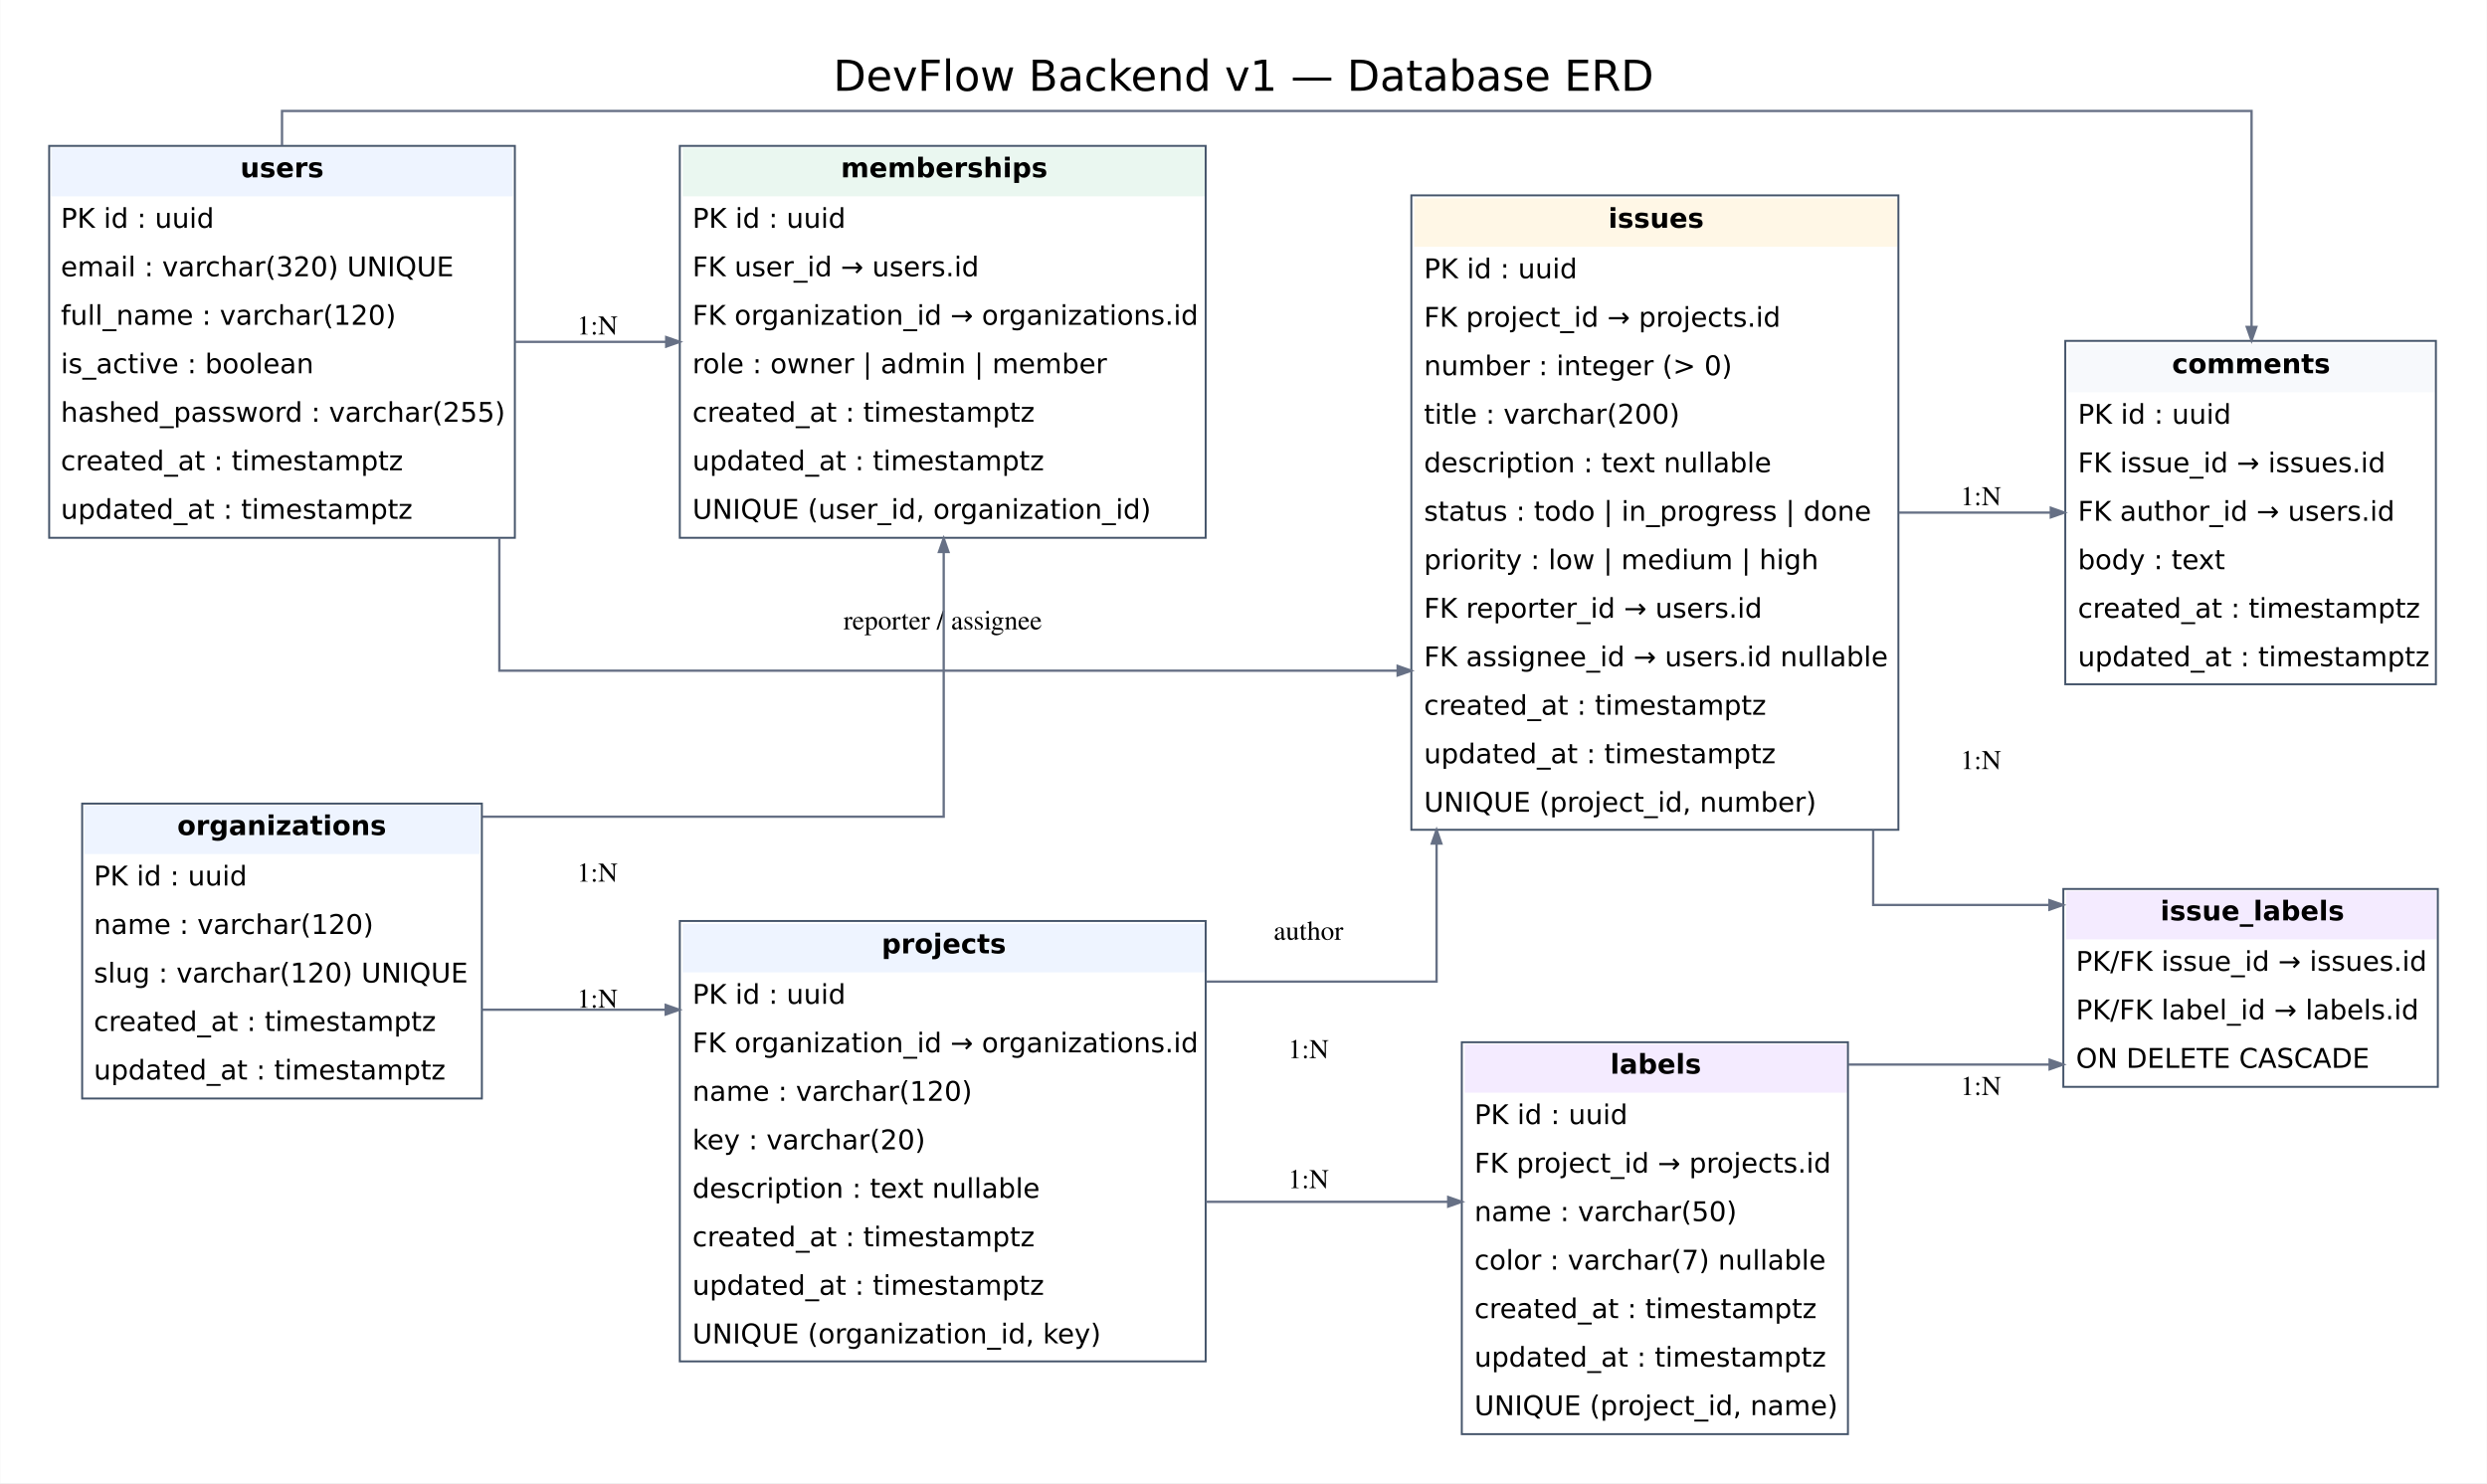
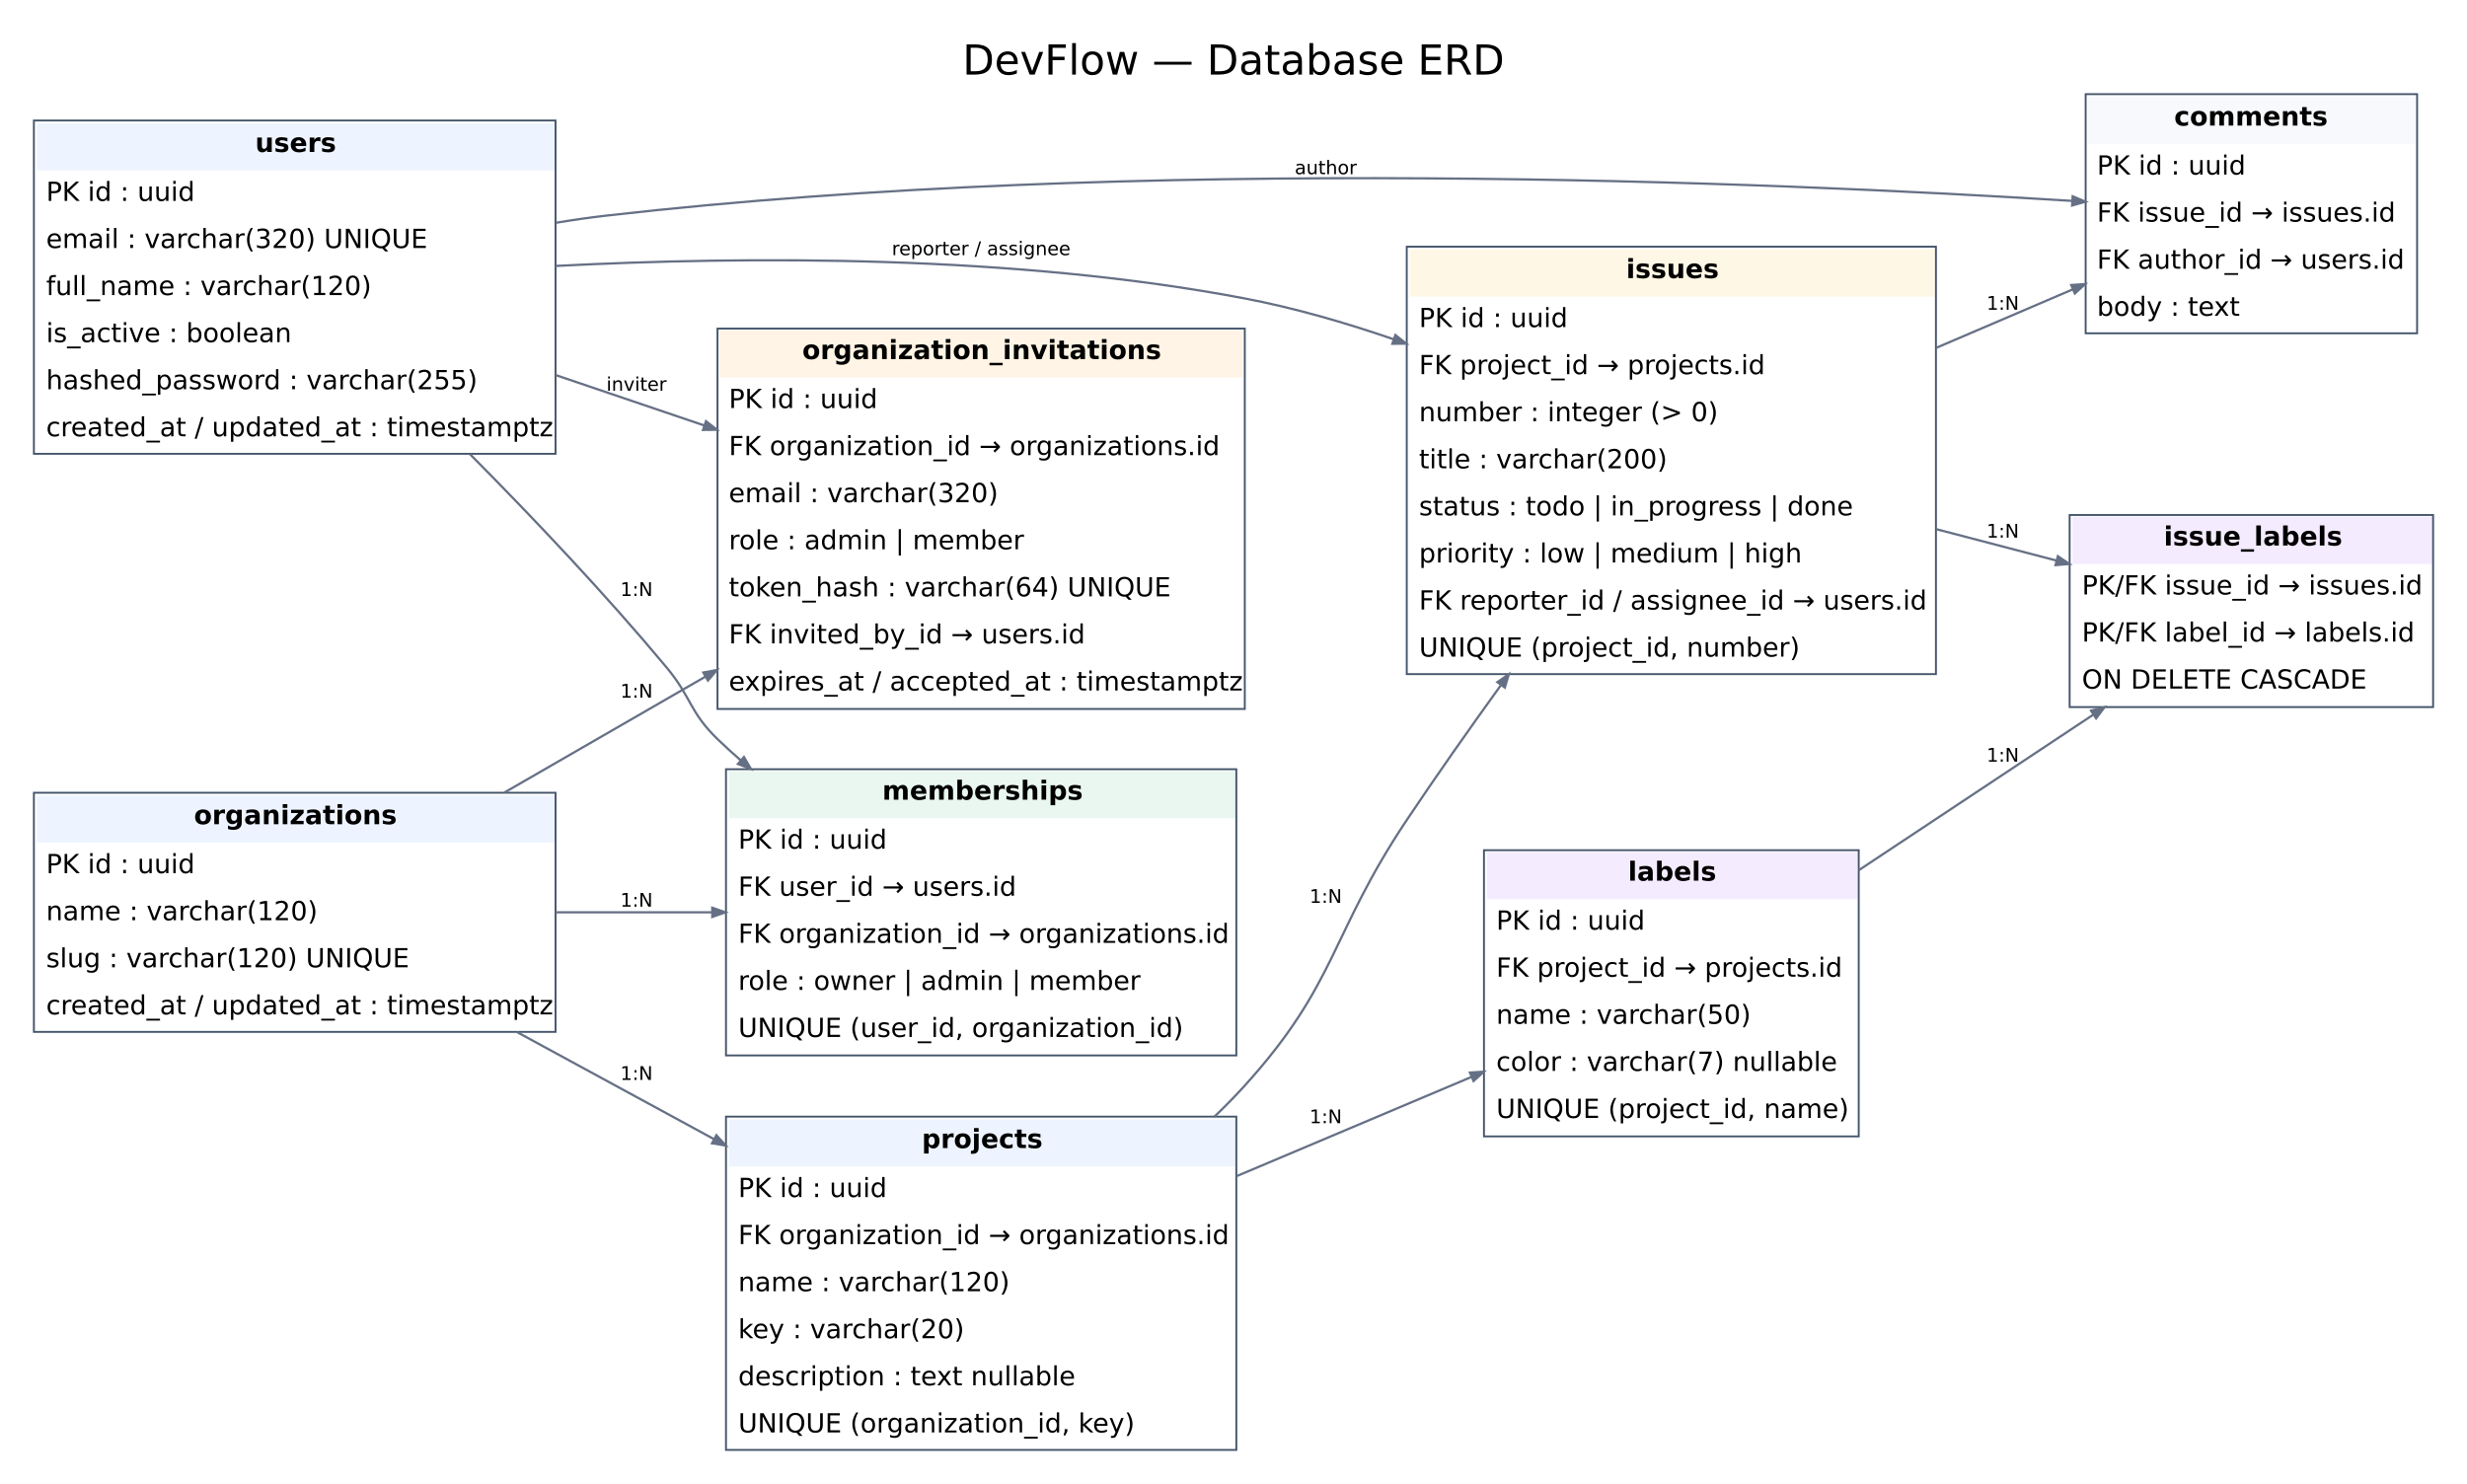
- <svg xmlns="http://www.w3.org/2000/svg" width="1281pt" height="764pt" viewBox="0.00 0.00 1281.40 764.40">
-   <g id="graph0" class="graph" transform="scale(1 1) rotate(0) translate(25.2 739.2)">
-     <polygon fill="white" stroke="transparent" points="-25.2,25.2 -25.2,-739.2 1256.2,-739.2 1256.2,25.2 -25.2,25.2" />
-     <text text-anchor="middle" x="615.5" y="-692.4" font-family="DejaVu Sans" font-size="22.00">DevFlow Backend v1 — Database ERD</text>
+ <svg xmlns="http://www.w3.org/2000/svg" width="1310pt" height="788pt" viewBox="0.00 0.00 1310.00 788.00">
+   <g id="graph0" class="graph" transform="scale(1 1) rotate(0) translate(18 770)">
+     <polygon fill="white" stroke="transparent" points="-18,18 -18,-770 1292,-770 1292,18 -18,18" />
+     <text text-anchor="middle" x="637" y="-730.4" font-family="DejaVu Sans" font-size="22.00">DevFlow — Database ERD</text>
    <g id="node1" class="node">
-       <polygon fill="#eef4ff" stroke="transparent" points="1,-638 1,-663 239,-663 239,-638 1,-638" />
-       <text text-anchor="start" x="98.5" y="-647.8" font-family="DejaVu Sans" font-weight="bold" font-size="14.00">users</text>
-       <text text-anchor="start" x="6" y="-621.8" font-family="DejaVu Sans" font-size="14.00">PK id : uuid</text>
-       <text text-anchor="start" x="6" y="-596.8" font-family="DejaVu Sans" font-size="14.00">email : varchar(320) UNIQUE</text>
-       <text text-anchor="start" x="6" y="-571.8" font-family="DejaVu Sans" font-size="14.00">full_name : varchar(120)</text>
-       <text text-anchor="start" x="6" y="-546.8" font-family="DejaVu Sans" font-size="14.00">is_active : boolean</text>
-       <text text-anchor="start" x="6" y="-521.8" font-family="DejaVu Sans" font-size="14.00">hashed_password : varchar(255)</text>
-       <text text-anchor="start" x="6" y="-496.8" font-family="DejaVu Sans" font-size="14.00">created_at : timestamptz</text>
-       <text text-anchor="start" x="6" y="-471.8" font-family="DejaVu Sans" font-size="14.00">updated_at : timestamptz</text>
-       <polygon fill="none" stroke="#44546a" points="0,-462 0,-664 240,-664 240,-462 0,-462" />
+       <polygon fill="#eef4ff" stroke="transparent" points="1.5,-679.5 1.5,-704.5 276.5,-704.5 276.5,-679.5 1.5,-679.5" />
+       <text text-anchor="start" x="117.5" y="-689.3" font-family="DejaVu Sans" font-weight="bold" font-size="14.00">users</text>
+       <text text-anchor="start" x="6.5" y="-663.3" font-family="DejaVu Sans" font-size="14.00">PK id : uuid</text>
+       <text text-anchor="start" x="6.5" y="-638.3" font-family="DejaVu Sans" font-size="14.00">email : varchar(320) UNIQUE</text>
+       <text text-anchor="start" x="6.5" y="-613.3" font-family="DejaVu Sans" font-size="14.00">full_name : varchar(120)</text>
+       <text text-anchor="start" x="6.5" y="-588.3" font-family="DejaVu Sans" font-size="14.00">is_active : boolean</text>
+       <text text-anchor="start" x="6.5" y="-563.3" font-family="DejaVu Sans" font-size="14.00">hashed_password : varchar(255)</text>
+       <text text-anchor="start" x="6.5" y="-538.3" font-family="DejaVu Sans" font-size="14.00">created_at / updated_at : timestamptz</text>
+       <polygon fill="none" stroke="#44546a" points="0,-529 0,-706 277,-706 277,-529 0,-529" />
    </g>
    <g id="node3" class="node">
-       <polygon fill="#eaf7f0" stroke="transparent" points="326.5,-638 326.5,-663 595.5,-663 595.5,-638 326.5,-638" />
-       <text text-anchor="start" x="408" y="-647.8" font-family="DejaVu Sans" font-weight="bold" font-size="14.00">memberships</text>
-       <text text-anchor="start" x="331.5" y="-621.8" font-family="DejaVu Sans" font-size="14.00">PK id : uuid</text>
-       <text text-anchor="start" x="331.5" y="-596.8" font-family="DejaVu Sans" font-size="14.00">FK user_id → users.id</text>
-       <text text-anchor="start" x="331.5" y="-571.8" font-family="DejaVu Sans" font-size="14.00">FK organization_id → organizations.id</text>
-       <text text-anchor="start" x="331.5" y="-546.8" font-family="DejaVu Sans" font-size="14.00">role : owner | admin | member</text>
-       <text text-anchor="start" x="331.5" y="-521.8" font-family="DejaVu Sans" font-size="14.00">created_at : timestamptz</text>
-       <text text-anchor="start" x="331.5" y="-496.8" font-family="DejaVu Sans" font-size="14.00">updated_at : timestamptz</text>
-       <text text-anchor="start" x="331.5" y="-471.8" font-family="DejaVu Sans" font-size="14.00">UNIQUE (user_id, organization_id)</text>
-       <polygon fill="none" stroke="#44546a" points="325,-462 325,-664 596,-664 596,-462 325,-462" />
+       <polygon fill="#eaf7f0" stroke="transparent" points="369,-335.5 369,-360.5 638,-360.5 638,-335.5 369,-335.5" />
+       <text text-anchor="start" x="450.5" y="-345.3" font-family="DejaVu Sans" font-weight="bold" font-size="14.00">memberships</text>
+       <text text-anchor="start" x="374" y="-319.3" font-family="DejaVu Sans" font-size="14.00">PK id : uuid</text>
+       <text text-anchor="start" x="374" y="-294.3" font-family="DejaVu Sans" font-size="14.00">FK user_id → users.id</text>
+       <text text-anchor="start" x="374" y="-269.3" font-family="DejaVu Sans" font-size="14.00">FK organization_id → organizations.id</text>
+       <text text-anchor="start" x="374" y="-244.3" font-family="DejaVu Sans" font-size="14.00">role : owner | admin | member</text>
+       <text text-anchor="start" x="374" y="-219.3" font-family="DejaVu Sans" font-size="14.00">UNIQUE (user_id, organization_id)</text>
+       <polygon fill="none" stroke="#44546a" points="367.5,-209.5 367.5,-361.5 638.5,-361.5 638.5,-209.5 367.5,-209.5" />
    </g>
    <g id="edge1" class="edge">
-       <path fill="none" stroke="#667085" stroke-width="1.2" d="M240.05,-563C240.05,-563 317.99,-563 317.99,-563" />
-       <polygon fill="#667085" stroke="#667085" stroke-width="1.2" points="317.99,-565.45 324.99,-563 317.99,-560.55 317.99,-565.45" />
-       <text text-anchor="middle" x="282.5" y="-566.8" font-family="Times,serif" font-size="14.00"> 1:N</text>
+       <path fill="none" stroke="#667085" stroke-width="1.2" d="M231.6,-528.77C265.63,-494.48 303.74,-454.21 336,-415.5 349.26,-399.58 348.11,-391.91 363,-377.5 366.95,-373.68 371.08,-369.92 375.33,-366.23" />
+       <polygon fill="#667085" stroke="#667085" stroke-width="1.2" points="377.04,-368 380.79,-361.6 373.87,-364.26 377.04,-368" />
+       <text text-anchor="middle" x="320" y="-453.5" font-family="DejaVu Sans" font-size="10.00">1:N</text>
+     </g>
+     <g id="node4" class="node">
+       <polygon fill="#fff4e5" stroke="transparent" points="364,-569.5 364,-594.5 642,-594.5 642,-569.5 364,-569.5" />
+       <text text-anchor="start" x="408" y="-579.3" font-family="DejaVu Sans" font-weight="bold" font-size="14.00">organization_invitations</text>
+       <text text-anchor="start" x="369" y="-553.3" font-family="DejaVu Sans" font-size="14.00">PK id : uuid</text>
+       <text text-anchor="start" x="369" y="-528.3" font-family="DejaVu Sans" font-size="14.00">FK organization_id → organizations.id</text>
+       <text text-anchor="start" x="369" y="-503.3" font-family="DejaVu Sans" font-size="14.00">email : varchar(320)</text>
+       <text text-anchor="start" x="369" y="-478.3" font-family="DejaVu Sans" font-size="14.00">role : admin | member</text>
+       <text text-anchor="start" x="369" y="-453.3" font-family="DejaVu Sans" font-size="14.00">token_hash : varchar(64) UNIQUE</text>
+       <text text-anchor="start" x="369" y="-428.3" font-family="DejaVu Sans" font-size="14.00">FK invited_by_id → users.id</text>
+       <text text-anchor="start" x="369" y="-403.3" font-family="DejaVu Sans" font-size="14.00">expires_at / accepted_at : timestamptz</text>
+       <polygon fill="none" stroke="#44546a" points="363,-393.5 363,-595.5 643,-595.5 643,-393.5 363,-393.5" />
+     </g>
+     <g id="edge3" class="edge">
+       <path fill="none" stroke="#667085" stroke-width="1.2" d="M277.06,-570.82C302.8,-562.09 329.79,-552.93 355.78,-544.11" />
+       <polygon fill="#667085" stroke="#667085" stroke-width="1.2" points="356.89,-546.33 362.73,-541.76 355.31,-541.69 356.89,-546.33" />
+       <text text-anchor="middle" x="320" y="-562.5" font-family="DejaVu Sans" font-size="10.00">inviter</text>
+     </g>
+     <g id="node6" class="node">
+       <polygon fill="#fff7e6" stroke="transparent" points="730.5,-612.5 730.5,-637.5 1009.5,-637.5 1009.5,-612.5 730.5,-612.5" />
+       <text text-anchor="start" x="845.5" y="-622.3" font-family="DejaVu Sans" font-weight="bold" font-size="14.00">issues</text>
+       <text text-anchor="start" x="735.5" y="-596.3" font-family="DejaVu Sans" font-size="14.00">PK id : uuid</text>
+       <text text-anchor="start" x="735.5" y="-571.3" font-family="DejaVu Sans" font-size="14.00">FK project_id → projects.id</text>
+       <text text-anchor="start" x="735.5" y="-546.3" font-family="DejaVu Sans" font-size="14.00">number : integer (&gt; 0)</text>
+       <text text-anchor="start" x="735.5" y="-521.3" font-family="DejaVu Sans" font-size="14.00">title : varchar(200)</text>
+       <text text-anchor="start" x="735.5" y="-496.3" font-family="DejaVu Sans" font-size="14.00">status : todo | in_progress | done</text>
+       <text text-anchor="start" x="735.5" y="-471.3" font-family="DejaVu Sans" font-size="14.00">priority : low | medium | high</text>
+       <text text-anchor="start" x="735.5" y="-446.3" font-family="DejaVu Sans" font-size="14.00">FK reporter_id / assignee_id → users.id</text>
+       <text text-anchor="start" x="735.5" y="-421.3" font-family="DejaVu Sans" font-size="14.00">UNIQUE (project_id, number)</text>
+       <polygon fill="none" stroke="#44546a" points="729,-412 729,-639 1010,-639 1010,-412 729,-412" />
+     </g>
+     <g id="edge7" class="edge">
+       <path fill="none" stroke="#667085" stroke-width="1.2" d="M277.03,-628.77C378.98,-634.02 520.84,-634.76 643,-611.5 669.07,-606.54 696.05,-598.76 721.88,-589.88" />
+       <polygon fill="#667085" stroke="#667085" stroke-width="1.2" points="722.98,-592.09 728.78,-587.47 721.36,-587.46 722.98,-592.09" />
+       <text text-anchor="middle" x="503" y="-634.5" font-family="DejaVu Sans" font-size="10.00">reporter / assignee</text>
+     </g>
+     <g id="node7" class="node">
+       <polygon fill="#f7f9fc" stroke="transparent" points="1090.5,-693.5 1090.5,-718.5 1264.5,-718.5 1264.5,-693.5 1090.5,-693.5" />
+       <text text-anchor="start" x="1136.5" y="-703.3" font-family="DejaVu Sans" font-weight="bold" font-size="14.00">comments</text>
+       <text text-anchor="start" x="1095.5" y="-677.3" font-family="DejaVu Sans" font-size="14.00">PK id : uuid</text>
+       <text text-anchor="start" x="1095.5" y="-652.3" font-family="DejaVu Sans" font-size="14.00">FK issue_id → issues.id</text>
+       <text text-anchor="start" x="1095.5" y="-627.3" font-family="DejaVu Sans" font-size="14.00">FK author_id → users.id</text>
+       <text text-anchor="start" x="1095.5" y="-602.3" font-family="DejaVu Sans" font-size="14.00">body : text</text>
+       <polygon fill="none" stroke="#44546a" points="1089.5,-593 1089.5,-720 1265.5,-720 1265.5,-593 1089.5,-593" />
+     </g>
+     <g id="edge9" class="edge">
+       <path fill="none" stroke="#667085" stroke-width="1.2" d="M277.33,-651.72C286.32,-653.21 295.26,-654.5 304,-655.5 585.74,-687.78 922.03,-673.38 1082.41,-663.31" />
+       <polygon fill="#667085" stroke="#667085" stroke-width="1.2" points="1082.61,-665.76 1089.44,-662.87 1082.3,-660.87 1082.61,-665.76" />
+       <text text-anchor="middle" x="686" y="-677.5" font-family="DejaVu Sans" font-size="10.00">author</text>
+     </g>
+     <g id="node2" class="node">
+       <polygon fill="#eef4ff" stroke="transparent" points="1.5,-322.5 1.5,-347.5 276.5,-347.5 276.5,-322.5 1.5,-322.5" />
+       <text text-anchor="start" x="85" y="-332.3" font-family="DejaVu Sans" font-weight="bold" font-size="14.00">organizations</text>
+       <text text-anchor="start" x="6.5" y="-306.3" font-family="DejaVu Sans" font-size="14.00">PK id : uuid</text>
+       <text text-anchor="start" x="6.5" y="-281.3" font-family="DejaVu Sans" font-size="14.00">name : varchar(120)</text>
+       <text text-anchor="start" x="6.5" y="-256.3" font-family="DejaVu Sans" font-size="14.00">slug : varchar(120) UNIQUE</text>
+       <text text-anchor="start" x="6.5" y="-231.3" font-family="DejaVu Sans" font-size="14.00">created_at / updated_at : timestamptz</text>
+       <polygon fill="none" stroke="#44546a" points="0,-222 0,-349 277,-349 277,-222 0,-222" />
+     </g>
+     <g id="edge2" class="edge">
+       <path fill="none" stroke="#667085" stroke-width="1.2" d="M277.06,-285.5C304.18,-285.5 332.69,-285.5 359.95,-285.5" />
+       <polygon fill="#667085" stroke="#667085" stroke-width="1.2" points="360.23,-287.95 367.23,-285.5 360.23,-283.05 360.23,-287.95" />
+       <text text-anchor="middle" x="320" y="-288.5" font-family="DejaVu Sans" font-size="10.00">1:N</text>
+     </g>
+     <g id="edge4" class="edge">
+       <path fill="none" stroke="#667085" stroke-width="1.2" d="M249.74,-349.06C283.41,-368.47 320.96,-390.12 356.59,-410.67" />
+       <polygon fill="#667085" stroke="#667085" stroke-width="1.2" points="355.47,-412.85 362.76,-414.22 357.92,-408.6 355.47,-412.85" />
+       <text text-anchor="middle" x="320" y="-399.5" font-family="DejaVu Sans" font-size="10.00">1:N</text>
    </g>
    <g id="node5" class="node">
-       <polygon fill="#fff7e6" stroke="transparent" points="703.5,-612 703.5,-637 952.5,-637 952.5,-612 703.5,-612" />
-       <text text-anchor="start" x="803.5" y="-621.8" font-family="DejaVu Sans" font-weight="bold" font-size="14.00">issues</text>
-       <text text-anchor="start" x="708.5" y="-595.8" font-family="DejaVu Sans" font-size="14.00">PK id : uuid</text>
-       <text text-anchor="start" x="708.5" y="-570.8" font-family="DejaVu Sans" font-size="14.00">FK project_id → projects.id</text>
-       <text text-anchor="start" x="708.5" y="-545.8" font-family="DejaVu Sans" font-size="14.00">number : integer (&gt; 0)</text>
-       <text text-anchor="start" x="708.5" y="-520.8" font-family="DejaVu Sans" font-size="14.00">title : varchar(200)</text>
-       <text text-anchor="start" x="708.5" y="-495.8" font-family="DejaVu Sans" font-size="14.00">description : text nullable</text>
-       <text text-anchor="start" x="708.5" y="-470.8" font-family="DejaVu Sans" font-size="14.00">status : todo | in_progress | done</text>
-       <text text-anchor="start" x="708.5" y="-445.8" font-family="DejaVu Sans" font-size="14.00">priority : low | medium | high</text>
-       <text text-anchor="start" x="708.5" y="-420.8" font-family="DejaVu Sans" font-size="14.00">FK reporter_id → users.id</text>
-       <text text-anchor="start" x="708.5" y="-395.8" font-family="DejaVu Sans" font-size="14.00">FK assignee_id → users.id nullable</text>
-       <text text-anchor="start" x="708.5" y="-370.8" font-family="DejaVu Sans" font-size="14.00">created_at : timestamptz</text>
-       <text text-anchor="start" x="708.5" y="-345.8" font-family="DejaVu Sans" font-size="14.00">updated_at : timestamptz</text>
-       <text text-anchor="start" x="708.5" y="-320.8" font-family="DejaVu Sans" font-size="14.00">UNIQUE (project_id, number)</text>
-       <polygon fill="none" stroke="#44546a" points="702,-311.5 702,-638.5 953,-638.5 953,-311.5 702,-311.5" />
+       <polygon fill="#eef4ff" stroke="transparent" points="369,-150.5 369,-175.5 638,-175.5 638,-150.5 369,-150.5" />
+       <text text-anchor="start" x="471.5" y="-160.3" font-family="DejaVu Sans" font-weight="bold" font-size="14.00">projects</text>
+       <text text-anchor="start" x="374" y="-134.3" font-family="DejaVu Sans" font-size="14.00">PK id : uuid</text>
+       <text text-anchor="start" x="374" y="-109.3" font-family="DejaVu Sans" font-size="14.00">FK organization_id → organizations.id</text>
+       <text text-anchor="start" x="374" y="-84.3" font-family="DejaVu Sans" font-size="14.00">name : varchar(120)</text>
+       <text text-anchor="start" x="374" y="-59.3" font-family="DejaVu Sans" font-size="14.00">key : varchar(20)</text>
+       <text text-anchor="start" x="374" y="-34.3" font-family="DejaVu Sans" font-size="14.00">description : text nullable</text>
+       <text text-anchor="start" x="374" y="-9.3" font-family="DejaVu Sans" font-size="14.00">UNIQUE (organization_id, key)</text>
+       <polygon fill="none" stroke="#44546a" points="367.5,0 367.5,-177 638.5,-177 638.5,0 367.5,0" />
    </g>
    <g id="edge5" class="edge">
-       <path fill="none" stroke="#667085" stroke-width="1.2" d="M232,-461.95C232,-425.65 232,-393.5 232,-393.5 232,-393.5 694.94,-393.5 694.94,-393.5" />
-       <polygon fill="#667085" stroke="#667085" stroke-width="1.2" points="694.94,-395.95 701.94,-393.5 694.94,-391.05 694.94,-395.95" />
-       <text text-anchor="middle" x="460.5" y="-414.8" font-family="Times,serif" font-size="14.00"> reporter / assignee</text>
+       <path fill="none" stroke="#667085" stroke-width="1.2" d="M256.44,-221.95C289.75,-203.85 326.39,-183.93 360.97,-165.14" />
+       <polygon fill="#667085" stroke="#667085" stroke-width="1.2" points="362.42,-167.14 367.4,-161.65 360.08,-162.84 362.42,-167.14" />
+       <text text-anchor="middle" x="320" y="-196.5" font-family="DejaVu Sans" font-size="10.00">1:N</text>
    </g>
-     <g id="node6" class="node">
-       <polygon fill="#f7f9fc" stroke="transparent" points="1040.5,-537 1040.5,-562 1229.5,-562 1229.5,-537 1040.5,-537" />
-       <text text-anchor="start" x="1094" y="-546.8" font-family="DejaVu Sans" font-weight="bold" font-size="14.00">comments</text>
-       <text text-anchor="start" x="1045.5" y="-520.8" font-family="DejaVu Sans" font-size="14.00">PK id : uuid</text>
-       <text text-anchor="start" x="1045.5" y="-495.8" font-family="DejaVu Sans" font-size="14.00">FK issue_id → issues.id</text>
-       <text text-anchor="start" x="1045.5" y="-470.8" font-family="DejaVu Sans" font-size="14.00">FK author_id → users.id</text>
-       <text text-anchor="start" x="1045.5" y="-445.8" font-family="DejaVu Sans" font-size="14.00">body : text</text>
-       <text text-anchor="start" x="1045.5" y="-420.8" font-family="DejaVu Sans" font-size="14.00">created_at : timestamptz</text>
-       <text text-anchor="start" x="1045.5" y="-395.8" font-family="DejaVu Sans" font-size="14.00">updated_at : timestamptz</text>
-       <polygon fill="none" stroke="#44546a" points="1039,-386.5 1039,-563.5 1230,-563.5 1230,-386.5 1039,-386.5" />
+     <g id="edge6" class="edge">
+       <path fill="none" stroke="#667085" stroke-width="1.2" d="M626.89,-177C632.52,-182.38 637.93,-187.9 643,-193.5 692.27,-247.91 688.21,-273.48 729,-334.5 744.67,-357.95 761.98,-382.56 778.91,-406.02" />
+       <polygon fill="#667085" stroke="#667085" stroke-width="1.2" points="777.12,-407.73 783.2,-411.96 781.09,-404.86 777.12,-407.73" />
+       <text text-anchor="middle" x="686" y="-290.5" font-family="DejaVu Sans" font-size="10.00">1:N</text>
    </g>
-     <g id="edge7" class="edge">
-       <path fill="none" stroke="#667085" stroke-width="1.2" d="M120,-664.18C120,-674.91 120,-682 120,-682 120,-682 1135,-682 1135,-682 1135,-682 1135,-570.69 1135,-570.69" />
-       <polygon fill="#667085" stroke="#667085" stroke-width="1.2" points="1137.45,-570.69 1135,-563.69 1132.55,-570.69 1137.45,-570.69" />
-       <text text-anchor="middle" x="649" y="-254.8" font-family="Times,serif" font-size="14.00"> author</text>
+     <g id="node8" class="node">
+       <polygon fill="#f4ebff" stroke="transparent" points="771.5,-292.5 771.5,-317.5 968.5,-317.5 968.5,-292.5 771.5,-292.5" />
+       <text text-anchor="start" x="846.5" y="-302.3" font-family="DejaVu Sans" font-weight="bold" font-size="14.00">labels</text>
+       <text text-anchor="start" x="776.5" y="-276.3" font-family="DejaVu Sans" font-size="14.00">PK id : uuid</text>
+       <text text-anchor="start" x="776.5" y="-251.3" font-family="DejaVu Sans" font-size="14.00">FK project_id → projects.id</text>
+       <text text-anchor="start" x="776.5" y="-226.3" font-family="DejaVu Sans" font-size="14.00">name : varchar(50)</text>
+       <text text-anchor="start" x="776.5" y="-201.3" font-family="DejaVu Sans" font-size="14.00">color : varchar(7) nullable</text>
+       <text text-anchor="start" x="776.5" y="-176.3" font-family="DejaVu Sans" font-size="14.00">UNIQUE (project_id, name)</text>
+       <polygon fill="none" stroke="#44546a" points="770,-166.5 770,-318.5 969,-318.5 969,-166.5 770,-166.5" />
    </g>
-     <g id="node2" class="node">
-       <polygon fill="#eef4ff" stroke="transparent" points="18,-299 18,-324 222,-324 222,-299 18,-299" />
-       <text text-anchor="start" x="66" y="-308.8" font-family="DejaVu Sans" font-weight="bold" font-size="14.00">organizations</text>
-       <text text-anchor="start" x="23" y="-282.8" font-family="DejaVu Sans" font-size="14.00">PK id : uuid</text>
-       <text text-anchor="start" x="23" y="-257.8" font-family="DejaVu Sans" font-size="14.00">name : varchar(120)</text>
-       <text text-anchor="start" x="23" y="-232.8" font-family="DejaVu Sans" font-size="14.00">slug : varchar(120) UNIQUE</text>
-       <text text-anchor="start" x="23" y="-207.8" font-family="DejaVu Sans" font-size="14.00">created_at : timestamptz</text>
-       <text text-anchor="start" x="23" y="-182.8" font-family="DejaVu Sans" font-size="14.00">updated_at : timestamptz</text>
-       <polygon fill="none" stroke="#44546a" points="17,-173 17,-325 223,-325 223,-173 17,-173" />
-     </g>
-     <g id="edge2" class="edge">
-       <path fill="none" stroke="#667085" stroke-width="1.2" d="M223.24,-318.25C323.6,-318.25 461,-318.25 461,-318.25 461,-318.25 461,-454.68 461,-454.68" />
-       <polygon fill="#667085" stroke="#667085" stroke-width="1.2" points="458.55,-454.68 461,-461.68 463.45,-454.68 458.55,-454.68" />
-       <text text-anchor="middle" x="282.5" y="-284.8" font-family="Times,serif" font-size="14.00"> 1:N</text>
-     </g>
-     <g id="node4" class="node">
-       <polygon fill="#eef4ff" stroke="transparent" points="326.5,-238 326.5,-263 595.5,-263 595.5,-238 326.5,-238" />
-       <text text-anchor="start" x="429" y="-247.8" font-family="DejaVu Sans" font-weight="bold" font-size="14.00">projects</text>
-       <text text-anchor="start" x="331.5" y="-221.8" font-family="DejaVu Sans" font-size="14.00">PK id : uuid</text>
-       <text text-anchor="start" x="331.5" y="-196.8" font-family="DejaVu Sans" font-size="14.00">FK organization_id → organizations.id</text>
-       <text text-anchor="start" x="331.5" y="-171.8" font-family="DejaVu Sans" font-size="14.00">name : varchar(120)</text>
-       <text text-anchor="start" x="331.5" y="-146.8" font-family="DejaVu Sans" font-size="14.00">key : varchar(20)</text>
-       <text text-anchor="start" x="331.5" y="-121.8" font-family="DejaVu Sans" font-size="14.00">description : text nullable</text>
-       <text text-anchor="start" x="331.5" y="-96.8" font-family="DejaVu Sans" font-size="14.00">created_at : timestamptz</text>
-       <text text-anchor="start" x="331.5" y="-71.8" font-family="DejaVu Sans" font-size="14.00">updated_at : timestamptz</text>
-       <text text-anchor="start" x="331.5" y="-46.8" font-family="DejaVu Sans" font-size="14.00">UNIQUE (organization_id, key)</text>
-       <polygon fill="none" stroke="#44546a" points="325,-37.5 325,-264.5 596,-264.5 596,-37.5 325,-37.5" />
-     </g>
-     <g id="edge3" class="edge">
-       <path fill="none" stroke="#667085" stroke-width="1.2" d="M223.09,-218.75C223.09,-218.75 317.74,-218.75 317.74,-218.75" />
-       <polygon fill="#667085" stroke="#667085" stroke-width="1.2" points="317.74,-221.2 324.74,-218.75 317.74,-216.3 317.74,-221.2" />
-       <text text-anchor="middle" x="282.5" y="-219.8" font-family="Times,serif" font-size="14.00"> 1:N</text>
-     </g>
-     <g id="edge4" class="edge">
-       <path fill="none" stroke="#667085" stroke-width="1.2" d="M596.32,-233.25C656.96,-233.25 715,-233.25 715,-233.25 715,-233.25 715,-304.41 715,-304.41" />
-       <polygon fill="#667085" stroke="#667085" stroke-width="1.2" points="712.55,-304.41 715,-311.41 717.45,-304.41 712.55,-304.41" />
-       <text text-anchor="middle" x="649" y="-193.8" font-family="Times,serif" font-size="14.00"> 1:N</text>
-     </g>
-     <g id="node7" class="node">
-       <polygon fill="#f4ebff" stroke="transparent" points="729.5,-176 729.5,-201 926.5,-201 926.5,-176 729.5,-176" />
-       <text text-anchor="start" x="804.5" y="-185.8" font-family="DejaVu Sans" font-weight="bold" font-size="14.00">labels</text>
-       <text text-anchor="start" x="734.5" y="-159.8" font-family="DejaVu Sans" font-size="14.00">PK id : uuid</text>
-       <text text-anchor="start" x="734.5" y="-134.8" font-family="DejaVu Sans" font-size="14.00">FK project_id → projects.id</text>
-       <text text-anchor="start" x="734.5" y="-109.8" font-family="DejaVu Sans" font-size="14.00">name : varchar(50)</text>
-       <text text-anchor="start" x="734.5" y="-84.8" font-family="DejaVu Sans" font-size="14.00">color : varchar(7) nullable</text>
-       <text text-anchor="start" x="734.5" y="-59.8" font-family="DejaVu Sans" font-size="14.00">created_at : timestamptz</text>
-       <text text-anchor="start" x="734.5" y="-34.8" font-family="DejaVu Sans" font-size="14.00">updated_at : timestamptz</text>
-       <text text-anchor="start" x="734.5" y="-9.8" font-family="DejaVu Sans" font-size="14.00">UNIQUE (project_id, name)</text>
-       <polygon fill="none" stroke="#44546a" points="728,0 728,-202 927,-202 927,0 728,0" />
+     <g id="edge10" class="edge">
+       <path fill="none" stroke="#667085" stroke-width="1.2" d="M638.69,-145.41C679.81,-162.78 724.41,-181.62 763.27,-198.04" />
+       <polygon fill="#667085" stroke="#667085" stroke-width="1.2" points="762.56,-200.4 769.96,-200.87 764.46,-195.89 762.56,-200.4" />
+       <text text-anchor="middle" x="686" y="-173.5" font-family="DejaVu Sans" font-size="10.00">1:N</text>
    </g>
    <g id="edge8" class="edge">
-       <path fill="none" stroke="#667085" stroke-width="1.2" d="M596.11,-119.75C596.11,-119.75 721,-119.75 721,-119.75" />
-       <polygon fill="#667085" stroke="#667085" stroke-width="1.2" points="721,-122.2 728,-119.75 721,-117.3 721,-122.2" />
-       <text text-anchor="middle" x="649" y="-126.8" font-family="Times,serif" font-size="14.00"> 1:N</text>
+       <path fill="none" stroke="#667085" stroke-width="1.2" d="M1010.07,-585.25C1034.6,-595.75 1059.6,-606.45 1082.51,-616.26" />
+       <polygon fill="#667085" stroke="#667085" stroke-width="1.2" points="1081.83,-618.64 1089.23,-619.14 1083.76,-614.13 1081.83,-618.64" />
+       <text text-anchor="middle" x="1045.5" y="-605.5" font-family="DejaVu Sans" font-size="10.00">1:N</text>
    </g>
-     <g id="edge6" class="edge">
-       <path fill="none" stroke="#667085" stroke-width="1.2" d="M953.25,-475C953.25,-475 1031.55,-475 1031.55,-475" />
-       <polygon fill="#667085" stroke="#667085" stroke-width="1.2" points="1031.55,-477.45 1038.55,-475 1031.55,-472.55 1031.55,-477.45" />
-       <text text-anchor="middle" x="995.5" y="-478.8" font-family="Times,serif" font-size="14.00"> 1:N</text>
+     <g id="node9" class="node">
+       <polygon fill="#f4ebff" stroke="transparent" points="1082.5,-470.5 1082.5,-495.5 1273.5,-495.5 1273.5,-470.5 1082.5,-470.5" />
+       <text text-anchor="start" x="1131" y="-480.3" font-family="DejaVu Sans" font-weight="bold" font-size="14.00">issue_labels</text>
+       <text text-anchor="start" x="1087.5" y="-454.3" font-family="DejaVu Sans" font-size="14.00">PK/FK issue_id → issues.id</text>
+       <text text-anchor="start" x="1087.5" y="-429.3" font-family="DejaVu Sans" font-size="14.00">PK/FK label_id → labels.id</text>
+       <text text-anchor="start" x="1087.5" y="-404.3" font-family="DejaVu Sans" font-size="14.00">ON DELETE CASCADE</text>
+       <polygon fill="none" stroke="#44546a" points="1081,-394.5 1081,-496.5 1274,-496.5 1274,-394.5 1081,-394.5" />
    </g>
-     <g id="node8" class="node">
-       <polygon fill="#f4ebff" stroke="transparent" points="1039.5,-255 1039.5,-280 1230.5,-280 1230.5,-255 1039.5,-255" />
-       <text text-anchor="start" x="1088" y="-264.8" font-family="DejaVu Sans" font-weight="bold" font-size="14.00">issue_labels</text>
-       <text text-anchor="start" x="1044.5" y="-238.8" font-family="DejaVu Sans" font-size="14.00">PK/FK issue_id → issues.id</text>
-       <text text-anchor="start" x="1044.5" y="-213.8" font-family="DejaVu Sans" font-size="14.00">PK/FK label_id → labels.id</text>
-       <text text-anchor="start" x="1044.5" y="-188.8" font-family="DejaVu Sans" font-size="14.00">ON DELETE CASCADE</text>
-       <polygon fill="none" stroke="#44546a" points="1038,-179 1038,-281 1231,-281 1231,-179 1038,-179" />
+     <g id="edge11" class="edge">
+       <path fill="none" stroke="#667085" stroke-width="1.2" d="M1010.07,-489.01C1031.59,-483.38 1053.48,-477.66 1074,-472.3" />
+       <polygon fill="#667085" stroke="#667085" stroke-width="1.2" points="1074.75,-474.63 1080.9,-470.49 1073.51,-469.89 1074.75,-474.63" />
+       <text text-anchor="middle" x="1045.5" y="-484.5" font-family="DejaVu Sans" font-size="10.00">1:N</text>
    </g>
-     <g id="edge9" class="edge">
-       <path fill="none" stroke="#667085" stroke-width="1.2" d="M940,-311.27C940,-288.53 940,-272.75 940,-272.75 940,-272.75 1030.82,-272.75 1030.82,-272.75" />
-       <polygon fill="#667085" stroke="#667085" stroke-width="1.2" points="1030.82,-275.2 1037.82,-272.75 1030.82,-270.3 1030.82,-275.2" />
-       <text text-anchor="middle" x="995.5" y="-342.8" font-family="Times,serif" font-size="14.00"> 1:N</text>
-     </g>
-     <g id="edge10" class="edge">
-       <path fill="none" stroke="#667085" stroke-width="1.2" d="M927.17,-190.5C927.17,-190.5 1030.94,-190.5 1030.94,-190.5" />
-       <polygon fill="#667085" stroke="#667085" stroke-width="1.2" points="1030.94,-192.95 1037.94,-190.5 1030.94,-188.05 1030.94,-192.95" />
-       <text text-anchor="middle" x="995.5" y="-174.8" font-family="Times,serif" font-size="14.00"> 1:N</text>
+     <g id="edge12" class="edge">
+       <path fill="none" stroke="#667085" stroke-width="1.2" d="M969,-307.85C1009.14,-334.47 1055.03,-364.91 1093.43,-390.39" />
+       <polygon fill="#667085" stroke="#667085" stroke-width="1.2" points="1092.34,-392.61 1099.52,-394.43 1095.05,-388.52 1092.34,-392.61" />
+       <text text-anchor="middle" x="1045.5" y="-365.5" font-family="DejaVu Sans" font-size="10.00">1:N</text>
    </g>
  </g>
</svg>
